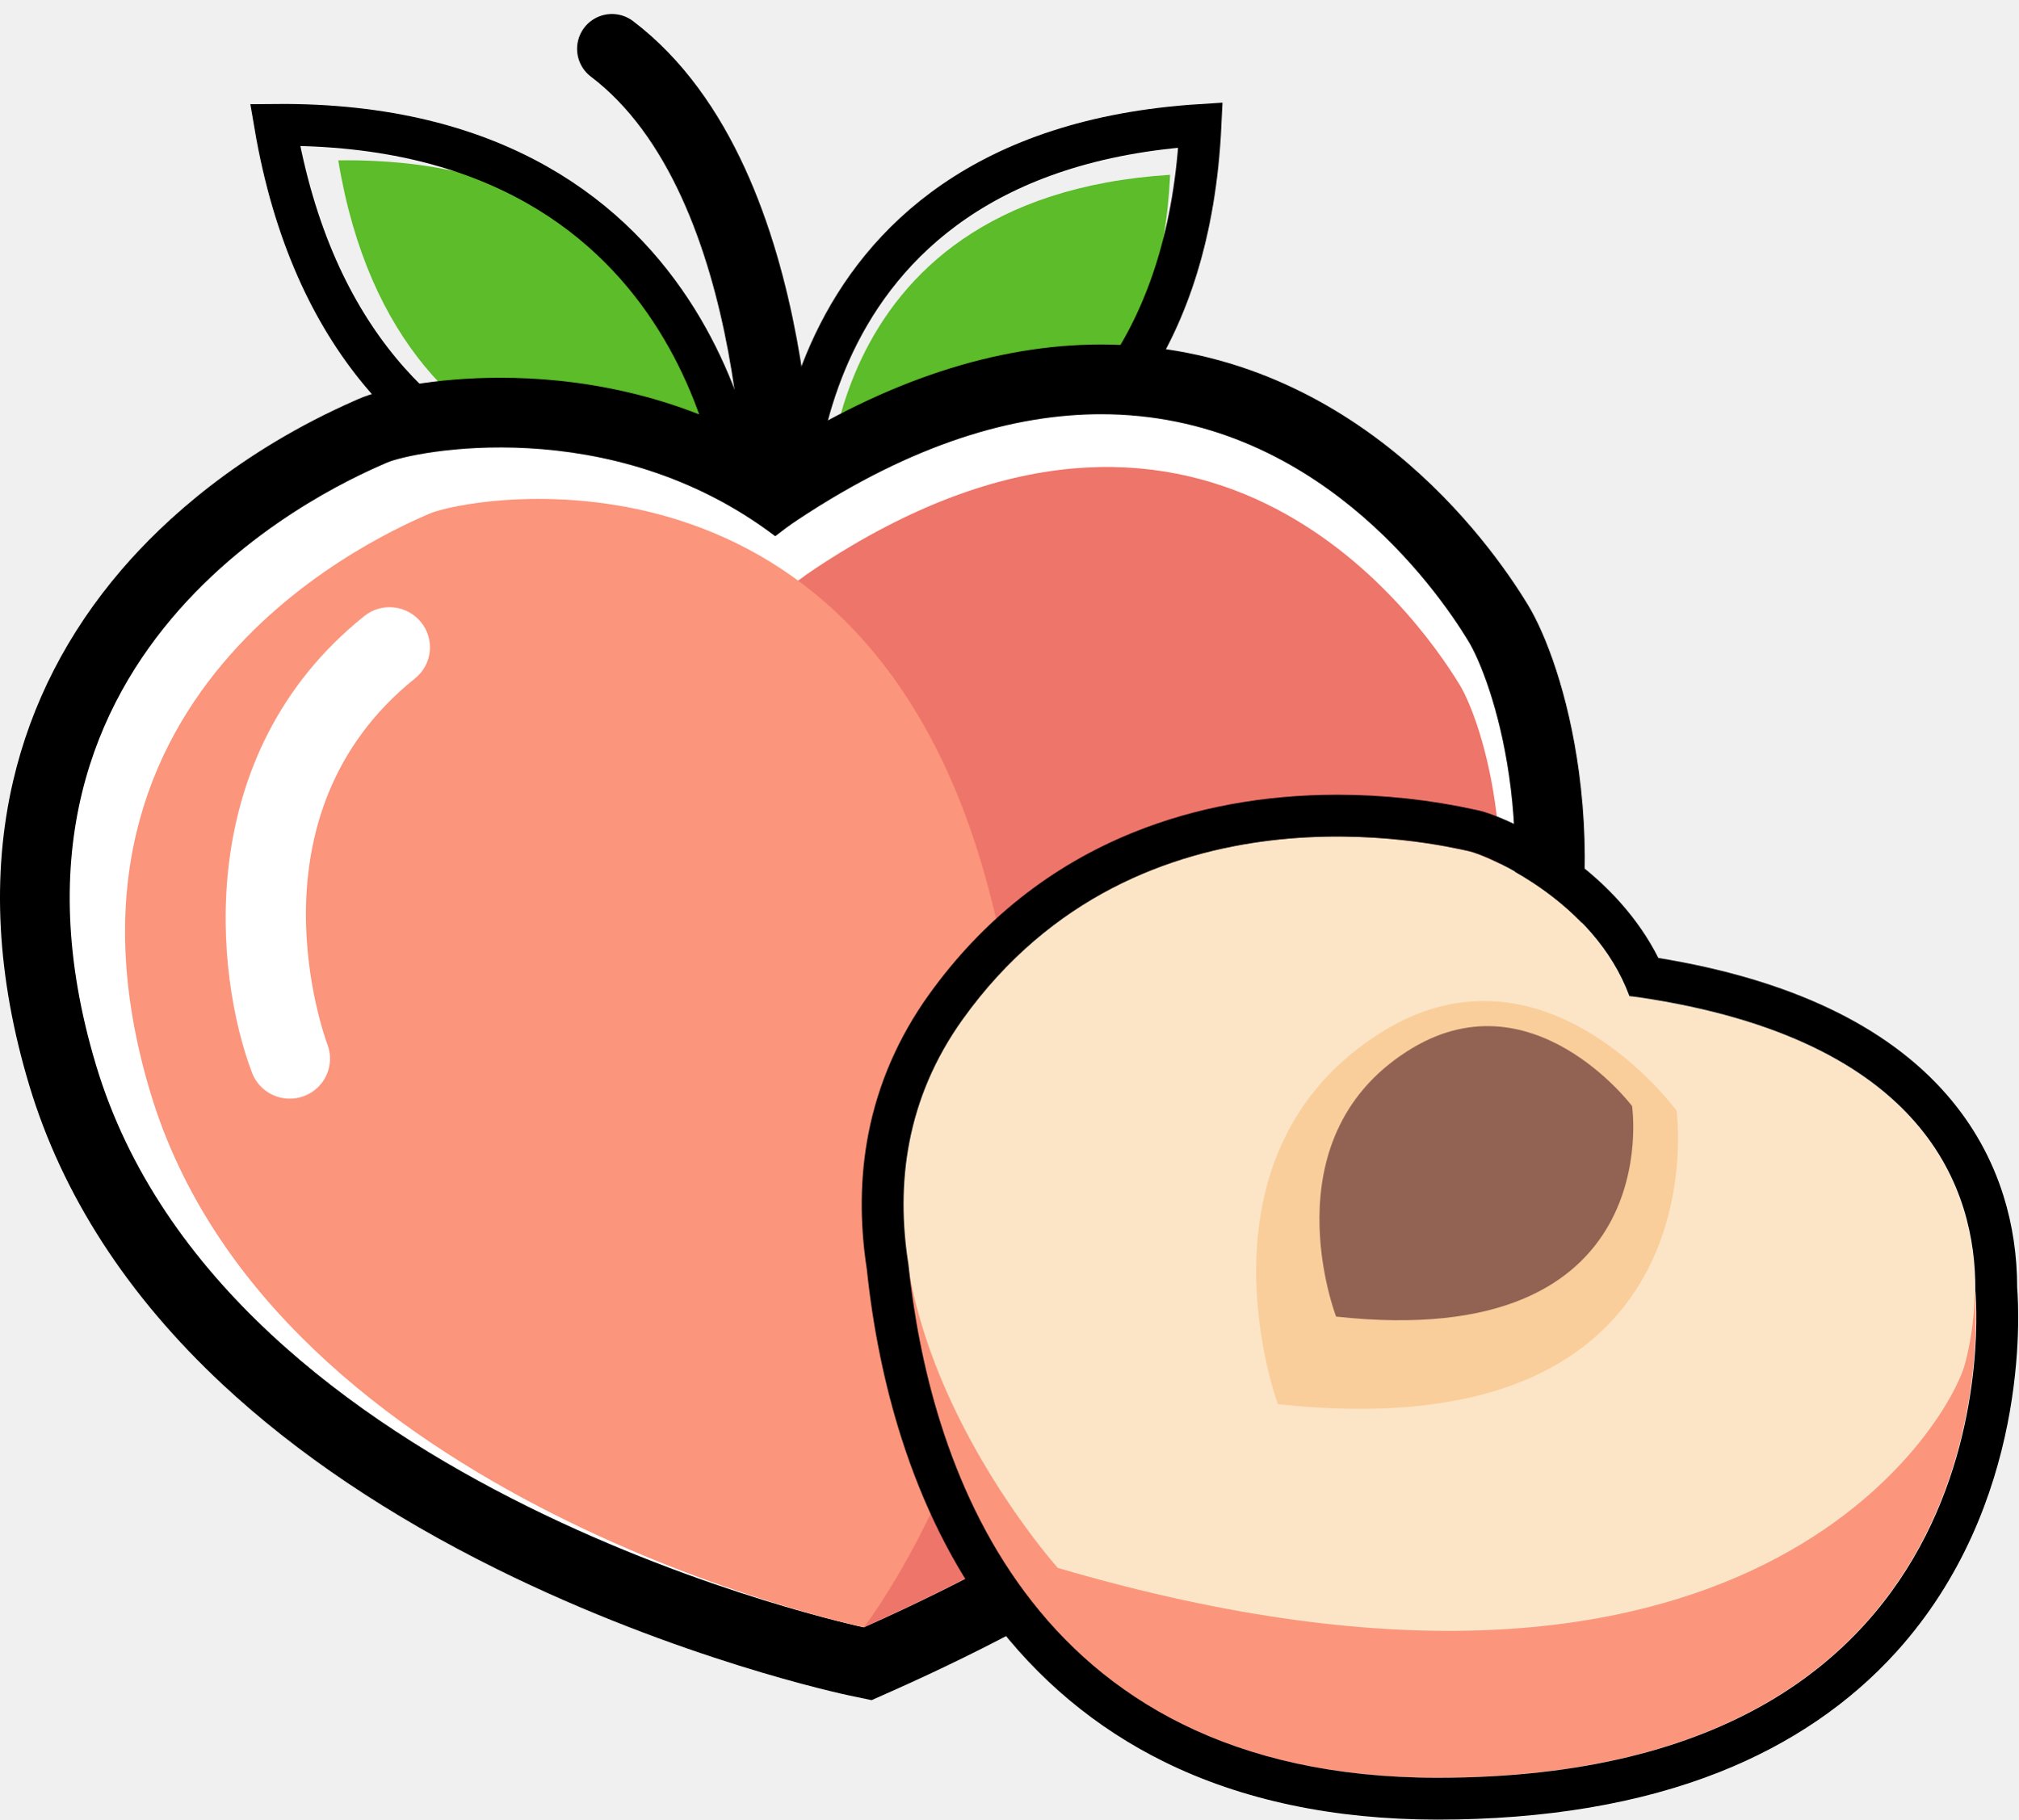
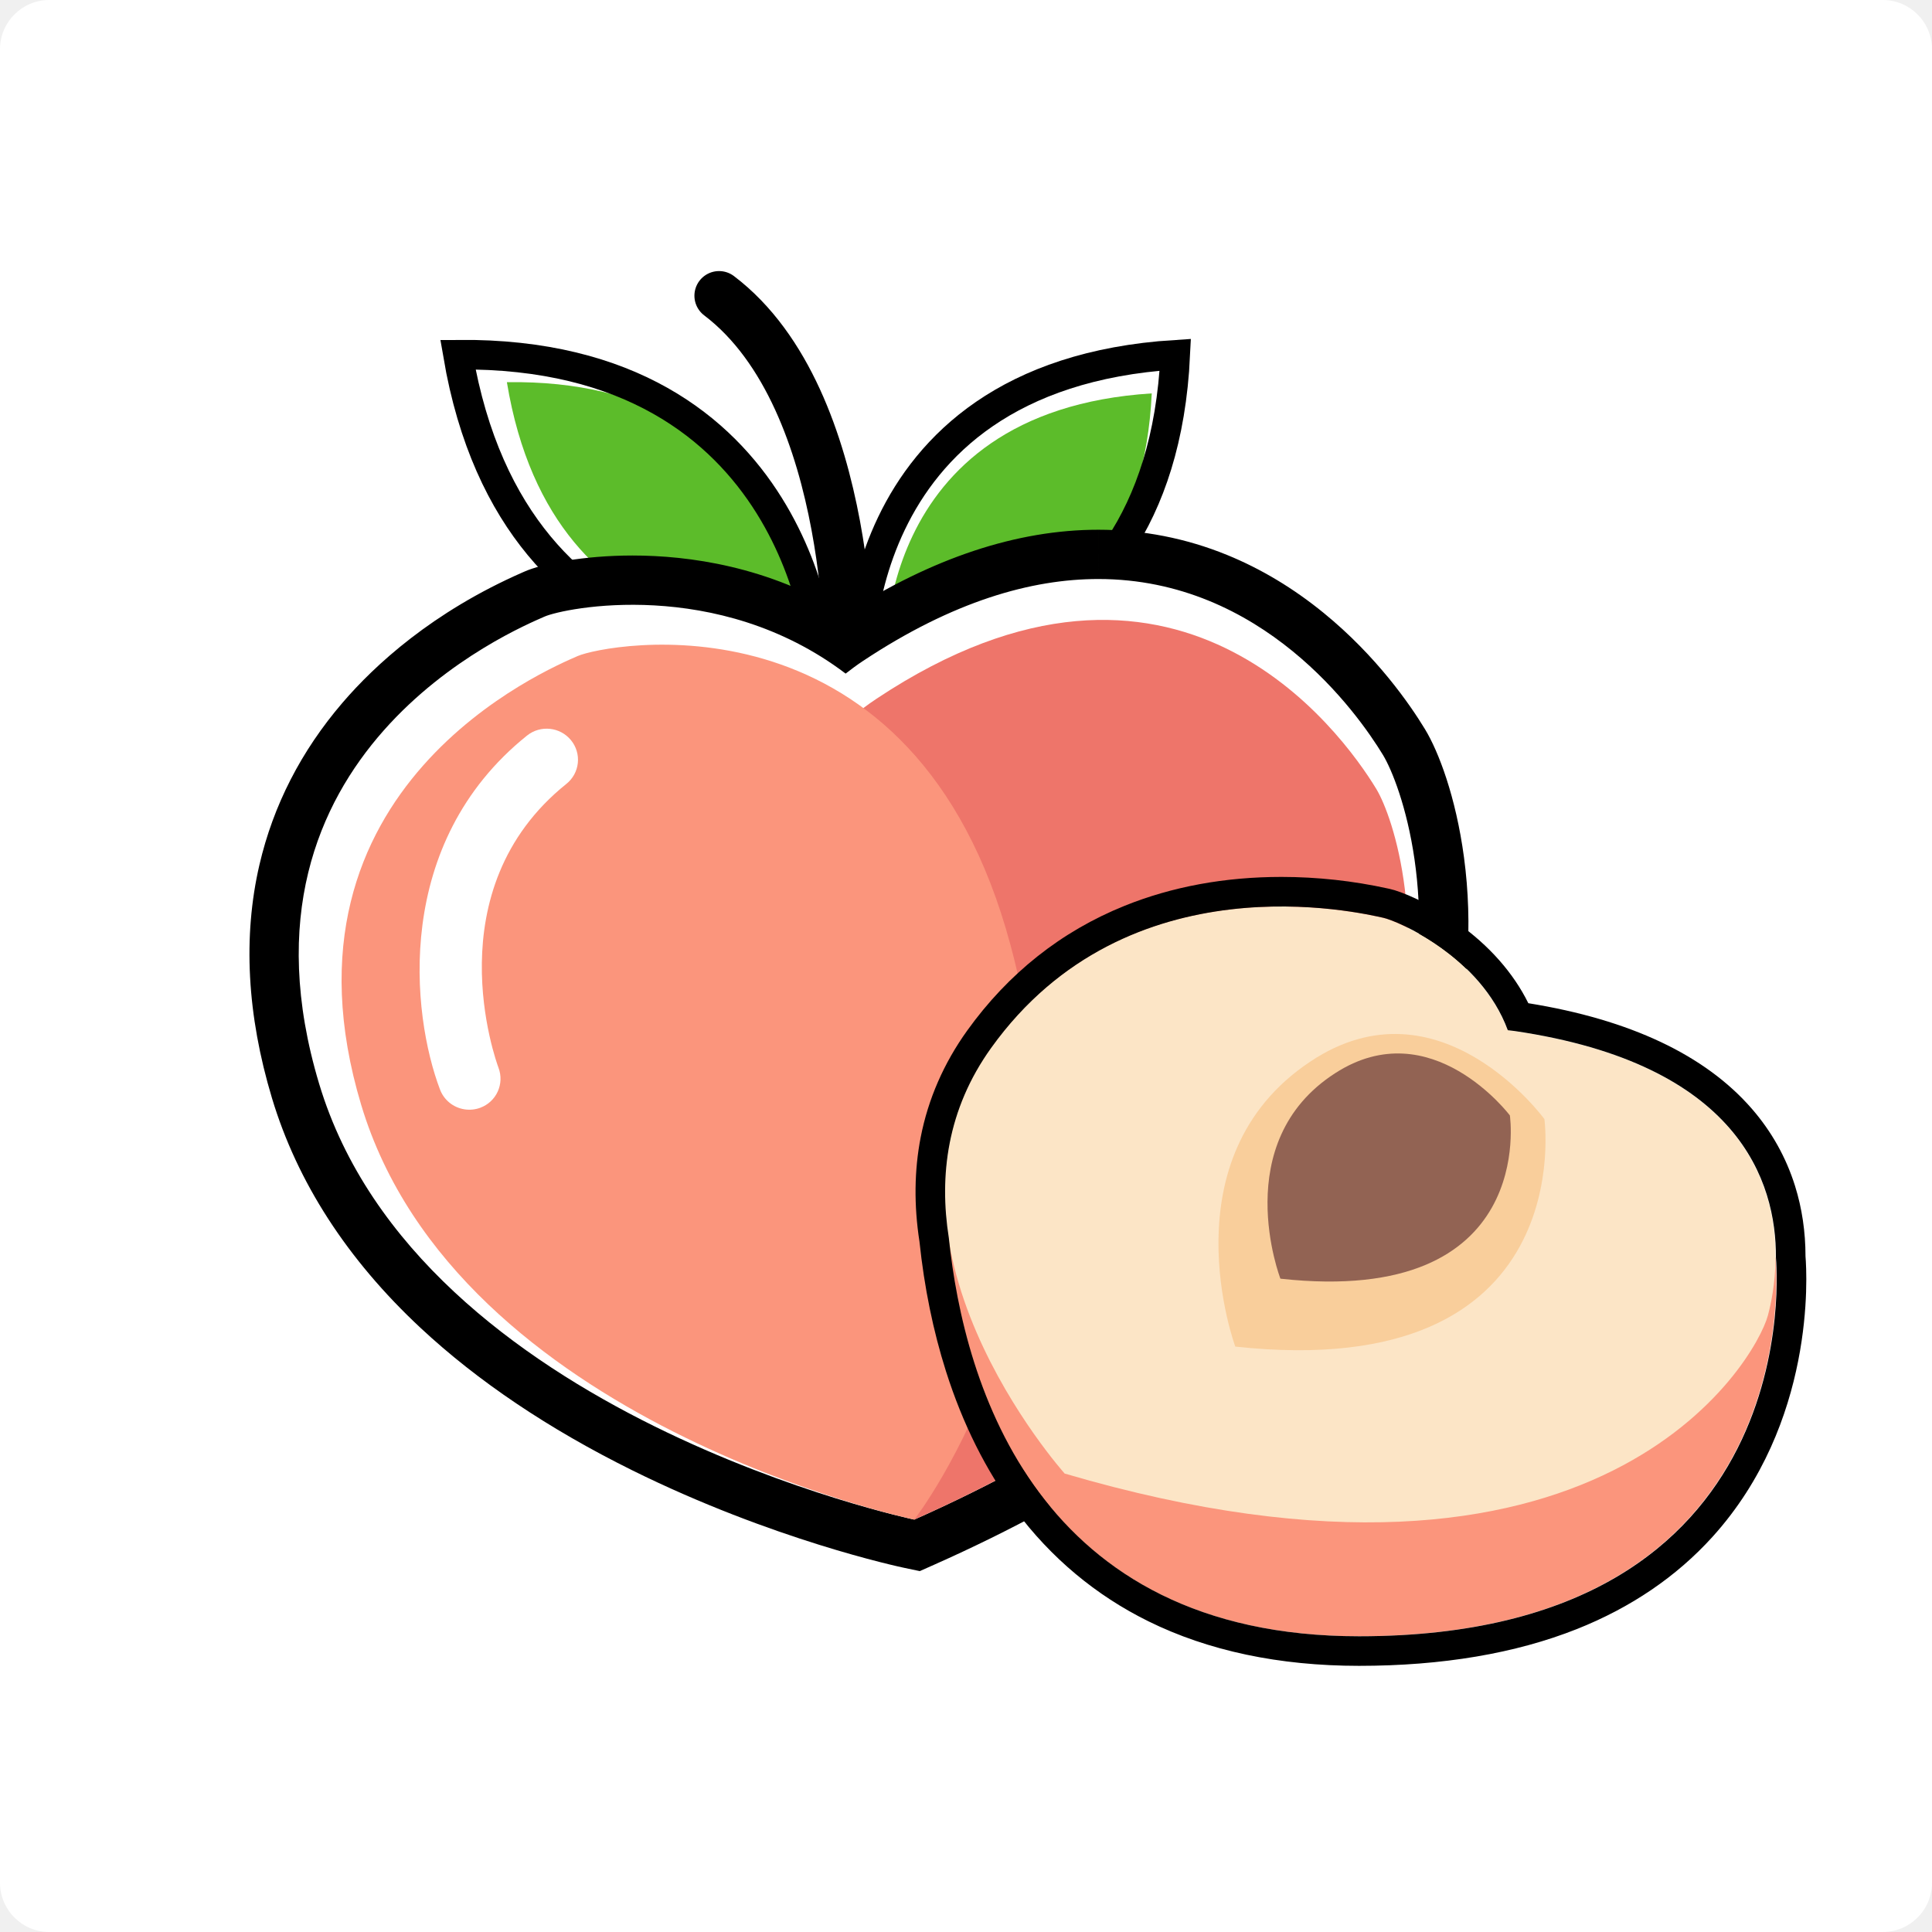
- <svg xmlns="http://www.w3.org/2000/svg" width="144.707" height="130.496" viewBox="0 0 144.707 130.496">
-   <g id="Group_1515" data-name="Group 1515" transform="translate(-794.402 -379.237)">
-     <g id="Group_1514" data-name="Group 1514">
-       <g id="Group_1447" data-name="Group 1447" transform="translate(-16.224 70.41)">
-         <path id="Path_3798" data-name="Path 3798" d="M887.868,320.255c-1.239,26.115-24.635,25.03-24.635,25.03S861.776,321.91,887.868,320.255Z" transform="translate(6.657 1.108)" fill="#5cbc2a" />
-         <path id="Path_3799" data-name="Path 3799" d="M890.347,317.121c-1.47,31.019-29.26,29.731-29.26,29.731S859.356,319.086,890.347,317.121Z" transform="translate(6.356 0.67)" fill="none" stroke="#000" stroke-miterlimit="10" stroke-width="3" />
-         <path id="Path_3800" data-name="Path 3800" d="M832.516,319.347c26.71-.393,27.987,23.4,27.987,23.4S836.856,345.7,832.516,319.347Z" transform="translate(2.363 0.981)" fill="#5cbc2a" />
-         <path id="Path_3801" data-name="Path 3801" d="M828.543,317.114c31.933-.294,33.615,28.11,33.615,28.11S833.906,348.595,828.543,317.114Z" transform="translate(1.807 0.669)" fill="none" stroke="#000" stroke-miterlimit="10" stroke-width="3" />
-         <path id="Path_3802" data-name="Path 3802" d="M861.774,347.595s.686-25.61-12.042-35.265" transform="translate(4.771 0)" fill="none" stroke="#000" stroke-linecap="round" stroke-miterlimit="10" stroke-width="5" />
-         <g id="Path_3803" data-name="Path 3803" transform="translate(0 3.215)" fill="#fff" stroke-miterlimit="10">
-           <path d="M 872.841 424.931 L 872.05 424.765 C 871.928 424.74 869.018 424.124 864.516 422.723 C 860.378 421.436 854.048 419.21 847.388 415.914 C 839.848 412.183 833.426 407.866 828.3 403.084 C 821.786 397.008 817.351 390.159 815.118 382.729 C 812.915 375.396 812.537 368.493 813.997 362.213 C 815.197 357.048 817.635 352.297 821.243 348.094 C 824.086 344.782 829.157 340.097 837.171 336.587 C 837.234 336.559 837.289 336.535 837.336 336.514 C 838.481 336.007 841.98 335.203 846.497 335.203 C 851.667 335.203 859.13 336.239 866.188 340.98 C 866.271 340.923 866.354 340.868 866.436 340.813 C 874.429 335.509 882.217 332.819 889.582 332.819 C 893.422 332.819 897.168 333.553 900.716 335 C 903.663 336.201 906.496 337.903 909.137 340.059 C 913.782 343.85 916.71 348.093 918.043 350.285 C 919.132 352.076 920.656 356.047 921.365 361.339 C 921.764 364.312 921.86 367.362 921.65 370.404 C 921.401 374.004 920.722 377.6 919.63 381.094 C 917.136 389.073 912.5 396.562 905.852 403.354 C 902.048 407.24 897.531 410.942 892.426 414.357 C 886.912 418.045 880.571 421.492 873.579 424.603 L 872.841 424.931 Z" stroke="none" />
-           <path d="M 889.582 335.319 C 883.393 335.319 876.14 337.374 867.819 342.896 C 867.256 343.269 866.726 343.664 866.211 344.067 C 854.349 335.076 840.171 337.993 838.348 338.8 C 835.697 339.974 808.289 351.317 817.513 382.01 C 826.735 412.702 872.563 422.318 872.563 422.318 C 931.538 396.082 919.229 357.048 915.906 351.584 C 913.546 347.701 904.773 335.32 889.582 335.319 M 889.581 330.319 L 889.581 335.319 L 889.581 330.319 C 893.748 330.32 897.811 331.116 901.66 332.685 C 904.837 333.981 907.884 335.81 910.717 338.122 C 915.652 342.15 918.763 346.658 920.179 348.986 C 921.452 351.08 923.083 355.337 923.843 361.007 C 924.264 364.147 924.365 367.366 924.144 370.576 C 923.882 374.37 923.166 378.16 922.016 381.84 C 919.403 390.199 914.566 398.026 907.639 405.103 C 903.715 409.112 899.064 412.925 893.816 416.435 C 888.184 420.202 881.717 423.719 874.596 426.887 L 873.119 427.544 L 871.536 427.212 C 871.043 427.108 859.308 424.603 846.279 418.155 C 838.521 414.316 831.899 409.86 826.595 404.912 C 819.753 398.53 815.086 391.309 812.724 383.449 C 810.393 375.693 810.002 368.358 811.562 361.647 C 812.854 356.086 815.473 350.978 819.346 346.466 C 822.358 342.956 827.722 337.996 836.167 334.297 C 836.227 334.271 836.279 334.248 836.324 334.228 C 837.983 333.494 841.874 332.703 846.497 332.703 C 851.682 332.703 859.028 333.682 866.171 338.004 C 874.195 332.904 882.064 330.319 889.581 330.319 Z" stroke="none" fill="#000" />
+ <svg xmlns="http://www.w3.org/2000/svg" width="196" height="196" viewBox="0 0 196 196">
+   <g id="Group_1967" data-name="Group 1967" transform="translate(-3202 -166)">
+     <g id="Group_1949" data-name="Group 1949">
+       <g id="Group_1933" data-name="Group 1933" transform="translate(2905 97)">
+         <rect id="Rectangle_1254" data-name="Rectangle 1254" width="196" height="196" rx="5" transform="translate(297 69)" fill="#fff" />
+       </g>
+     </g>
+     <g id="Group_1899" data-name="Group 1899" transform="translate(2432.904 -186.74)">
+       <g id="Group_1514" data-name="Group 1514" transform="translate(799.4 382.74)">
+         <g id="Group_1447" data-name="Group 1447">
+           <path id="Path_3798" data-name="Path 3798" d="M890.255,320.255c-1.359,28.643-27.019,27.453-27.019,27.453S861.636,322.07,890.255,320.255Z" transform="translate(-803.715 -310.347)" fill="#5cbc2a" />
+           <path id="Path_3799" data-name="Path 3799" d="M893.182,317.121c-1.613,34.022-32.093,32.609-32.093,32.609S859.19,319.276,893.182,317.121Z" transform="translate(-804.253 -311.131)" fill="none" stroke="#000" stroke-miterlimit="10" stroke-width="3" />
+           <path id="Path_3800" data-name="Path 3800" d="M832.516,319.347c29.3-.431,30.7,25.669,30.7,25.669S837.277,348.257,832.516,319.347Z" transform="translate(-811.397 -310.576)" fill="#5cbc2a" />
+           <path id="Path_3801" data-name="Path 3801" d="M828.543,317.114c35.024-.323,36.87,30.831,36.87,30.831S834.425,351.643,828.543,317.114Z" transform="translate(-812.391 -311.133)" fill="none" stroke="#000" stroke-miterlimit="10" stroke-width="3" />
+           <path id="Path_3802" data-name="Path 3802" d="M862.94,351.009s.753-28.09-13.207-38.679" transform="translate(-807.089 -312.33)" fill="none" stroke="#000" stroke-linecap="round" stroke-miterlimit="10" stroke-width="5" />
+           <g id="Path_3803" data-name="Path 3803" transform="translate(-815.623 -306.578)" fill="#fff" stroke-miterlimit="10">
+             <path d="M 878.353 433.353 L 877.562 433.187 C 877.429 433.159 874.248 432.486 869.321 430.954 C 864.791 429.545 857.861 427.108 850.57 423.499 C 842.322 419.417 835.298 414.696 829.692 409.467 C 822.58 402.832 817.738 395.357 815.301 387.249 C 812.897 379.247 812.484 371.718 814.075 364.872 C 815.383 359.245 818.039 354.069 821.971 349.488 C 825.072 345.875 830.606 340.763 839.354 336.931 C 839.423 336.901 839.484 336.874 839.536 336.851 C 840.774 336.303 844.569 335.434 849.485 335.434 C 855.155 335.434 863.353 336.576 871.084 341.821 C 871.22 341.727 871.355 341.636 871.489 341.546 C 880.216 335.755 888.712 332.819 896.742 332.819 C 900.922 332.819 905 333.618 908.862 335.193 C 912.072 336.502 915.159 338.356 918.036 340.705 C 923.103 344.84 926.298 349.469 927.751 351.859 C 928.933 353.804 930.589 358.122 931.362 363.89 C 931.797 367.135 931.902 370.464 931.672 373.784 C 931.401 377.713 930.659 381.639 929.467 385.453 C 926.743 394.167 921.679 402.349 914.414 409.771 C 910.254 414.022 905.312 418.071 899.727 421.807 C 893.69 425.845 886.748 429.619 879.092 433.025 L 878.353 433.353 Z" stroke="none" />
+             <path d="M 896.742 335.319 C 889.954 335.319 881.999 337.573 872.872 343.629 C 872.255 344.039 871.673 344.472 871.108 344.914 C 858.099 335.053 842.547 338.252 840.548 339.137 C 837.64 340.425 807.579 352.865 817.696 386.53 C 827.811 420.193 878.076 430.741 878.076 430.741 C 942.76 401.965 929.259 359.151 925.615 353.158 C 923.026 348.9 913.403 335.321 896.742 335.319 M 896.74 330.319 L 896.74 335.319 L 896.741 330.319 C 901.248 330.32 905.643 331.181 909.806 332.878 C 913.246 334.281 916.547 336.263 919.617 338.769 C 924.973 343.14 928.351 348.033 929.887 350.561 C 931.258 352.815 933.016 357.414 933.84 363.558 C 934.297 366.97 934.407 370.468 934.167 373.956 C 933.882 378.08 933.104 382.199 931.853 386.199 C 929.01 395.294 923.744 403.813 916.201 411.52 C 911.92 415.893 906.845 420.054 901.117 423.885 C 894.962 428.002 887.894 431.845 880.108 435.309 L 878.631 435.966 L 877.049 435.634 C 876.51 435.521 863.697 432.786 849.461 425.74 C 840.995 421.55 833.77 416.69 827.987 411.295 C 820.546 404.355 815.473 396.506 812.907 387.969 C 810.375 379.544 809.949 371.582 811.64 364.306 C 813.039 358.283 815.877 352.749 820.074 347.86 C 823.345 344.049 829.171 338.662 838.35 334.641 C 838.417 334.612 838.474 334.587 838.524 334.565 C 840.299 333.779 844.486 332.934 849.485 332.934 C 855.17 332.934 863.249 334.018 871.07 338.835 C 879.88 333.183 888.511 330.319 896.74 330.319 Z" stroke="none" fill="#000" />
+           </g>
+           <path id="Path_3804" data-name="Path 3804" d="M868.849,429.91s-34.1-63.189-3.812-83.29,47.174,3.4,50.674,9.155S931,402.262,868.849,429.91Z" transform="translate(-806.397 -305.748)" fill="#ee756a" />
+           <path id="Path_3805" data-name="Path 3805" d="M877.2,429.408s-46.39-9.729-56.109-42.072,19.163-44.3,21.957-45.534,33.143-7.18,43.443,27.651S877.2,429.408,877.2,429.408Z" transform="translate(-814.752 -305.245)" fill="#fb957c" />
+           <g id="Group_1446" data-name="Group 1446" transform="translate(65.529 61.962)">
+             <path id="Path_3806" data-name="Path 3806" d="M874.628,381.067a5.688,5.688,0,0,0-6.514,5.945c.723,13.952,6.391,44.133,41.909,44.133,46.194,0,42.292-38.415,42.292-38.415Z" transform="translate(-868.021 -357.11)" fill="#fb957c" />
+             <path id="Path_3807" data-name="Path 3807" d="M877.779,416.95s15.187-49.376,45.619-44.895,26.957,24.325,25.714,28.884S932.21,432.939,877.779,416.95Z" transform="translate(-865.601 -359.421)" fill="#fce5c6" />
+             <path id="Path_3808" data-name="Path 3808" d="M880.216,419.421s-21.369-23.851-7.495-43.185,37.455-13.706,39.784-13.2,23.141,9.592,8.108,30.346S880.216,419.421,880.216,419.421Z" transform="translate(-868.038 -361.892)" fill="#fce5c6" />
+             <path id="Path_3809" data-name="Path 3809" d="M891.965,403.952s-7.087-19.146,7.61-28.913c13.113-8.764,23.748,5.83,23.748,5.83S927.051,407.758,891.965,403.952Z" transform="translate(-862.479 -359.303)" fill="#f9ce9b" />
+             <path id="Path_3810" data-name="Path 3810" d="M920.465,374.463" transform="translate(-854.921 -358.746)" fill="none" stroke="#000" stroke-miterlimit="10" stroke-width="5" />
+             <path id="Path_3811" data-name="Path 3811" d="M895.547,396.666s-5.346-13.851,5.568-20.855c9.738-6.282,17.71,4.294,17.71,4.294S921.7,399.538,895.547,396.666Z" transform="translate(-861.483 -358.907)" fill="#926353" />
+           </g>
+           <g id="Path_3812" data-name="Path 3812" transform="translate(-802.5 -299.929)" fill="none" stroke-linecap="round" stroke-linejoin="round">
+             <path d="M952.362,397.52c.048-7.716-3.756-19.646-26.5-22.994-.235-.035-.468-.056-.7-.085-2.772-7.529-11.193-11.1-12.627-11.406-2.329-.505-25.912-6.132-39.784,13.2a25.244,25.244,0,0,0-4.3,19.267c1.554,14.96,8.988,40.423,41.617,40.423C956.034,435.927,952.4,397.9,952.362,397.52Z" stroke="none" />
+             <path d="M 910.069 435.927 C 956.034 435.927 952.4 397.899 952.362 397.52 C 952.41 389.804 948.607 377.875 925.863 374.527 C 925.628 374.492 925.395 374.47 925.16 374.442 C 922.389 366.913 913.967 363.346 912.533 363.036 C 910.204 362.531 886.621 356.904 872.749 376.237 C 868.25 382.508 867.468 389.25 868.452 395.504 C 870.006 410.464 877.44 435.927 910.069 435.927 M 910.069 438.927 C 901.963 438.927 894.771 437.405 888.692 434.404 C 883.355 431.77 878.816 427.972 875.201 423.117 C 872.228 419.123 869.86 414.386 868.163 409.039 C 866.867 404.957 865.964 400.534 865.476 395.891 C 864.906 392.209 864.947 388.646 865.6 385.302 C 866.356 381.43 867.941 377.792 870.312 374.488 C 874.484 368.673 879.863 364.41 886.299 361.817 C 891.118 359.876 896.465 358.892 902.192 358.892 C 905.825 358.892 909.47 359.289 913.025 360.073 L 913.169 360.104 C 914.333 360.356 917.138 361.492 920.084 363.587 C 923.289 365.867 925.736 368.647 927.244 371.704 C 937.565 373.364 945.194 376.967 949.925 382.419 C 951.928 384.727 953.401 387.361 954.303 390.248 C 955.008 392.501 955.364 394.905 955.363 397.393 C 955.515 399.254 956.381 414.298 945.918 425.85 C 942.277 429.871 937.656 433.013 932.184 435.19 C 925.95 437.669 918.509 438.927 910.069 438.927 Z" stroke="none" fill="#000" />
+           </g>
+           <path id="Path_3813" data-name="Path 3813" d="M829.974,386.078a3.166,3.166,0,0,1-2.469-2c-2.9-7.645-4.788-24.989,8.826-35.915a3.19,3.19,0,0,1,4.462.471,3.129,3.129,0,0,1-.464,4.426c-13.429,10.777-7.159,28.09-6.885,28.822a3.136,3.136,0,0,1-1.862,4.041A3.187,3.187,0,0,1,829.974,386.078Z" transform="translate(-813.169 -303.54)" fill="#fff" />
        </g>
-         <path id="Path_3804" data-name="Path 3804" d="M867.406,421.854s-31.092-57.612-3.475-75.938,43.01,3.1,46.2,8.347S924.068,396.646,867.406,421.854Z" transform="translate(5.157 3.679)" fill="#ee756a" />
-         <path id="Path_3805" data-name="Path 3805" d="M872.076,421.574s-42.3-8.87-51.157-38.358,17.472-40.387,20.019-41.515,30.218-6.546,39.609,25.21S872.076,421.574,872.076,421.574Z" transform="translate(0.487 3.96)" fill="#fb957c" />
-         <g id="Group_1446" data-name="Group 1446" transform="translate(875.368 368.823)">
-           <path id="Path_3806" data-name="Path 3806" d="M874.052,381.061a5.186,5.186,0,0,0-5.939,5.42c.659,12.721,5.827,40.238,38.21,40.238,42.117,0,38.559-35.024,38.559-35.024Z" transform="translate(-868.028 -359.219)" fill="#fb957c" />
-           <path id="Path_3807" data-name="Path 3807" d="M877.779,412.962s13.847-45.017,41.592-40.932,24.578,22.178,23.445,26.334S927.406,427.54,877.779,412.962Z" transform="translate(-866.676 -360.51)" fill="#fce5c6" />
-           <path id="Path_3808" data-name="Path 3808" d="M879.141,414.344s-19.482-21.746-6.833-39.373,34.149-12.5,36.273-12.036,21.1,8.745,7.392,27.668S879.141,414.344,879.141,414.344Z" transform="translate(-868.038 -361.892)" fill="#fce5c6" />
-           <path id="Path_3809" data-name="Path 3809" d="M891.814,401.153s-6.462-17.456,6.938-26.361c11.956-7.99,21.651,5.315,21.651,5.315S923.8,404.623,891.814,401.153Z" transform="translate(-864.93 -360.445)" fill="#f9ce9b" />
-           <path id="Path_3810" data-name="Path 3810" d="M920.465,374.463" transform="translate(-860.706 -360.133)" fill="none" stroke="#000" stroke-miterlimit="10" stroke-width="5" />
-           <path id="Path_3811" data-name="Path 3811" d="M895.431,394.65s-4.874-12.628,5.077-19.014c8.878-5.728,16.147,3.915,16.147,3.915S919.273,397.268,895.431,394.65Z" transform="translate(-864.374 -360.224)" fill="#926353" />
-         </g>
-         <g id="Path_3812" data-name="Path 3812" transform="translate(7.336 6.932)" fill="none" stroke-linecap="round" stroke-linejoin="round">
-           <path d="M944.923,394.376c.043-7.035-3.424-17.912-24.16-20.964-.214-.032-.426-.051-.641-.077-2.527-6.864-10.205-10.116-11.513-10.4-2.123-.461-23.625-5.591-36.272,12.036a23.015,23.015,0,0,0-3.918,17.566c1.417,13.64,8.194,36.855,37.943,36.855C948.271,429.392,944.957,394.721,944.923,394.376Z" stroke="none" />
-           <path d="M 906.363 429.392 C 948.271 429.392 944.957 394.721 944.923 394.376 C 944.966 387.34 941.499 376.464 920.762 373.411 C 920.548 373.379 920.336 373.36 920.122 373.334 C 917.595 366.47 909.917 363.218 908.609 362.935 C 906.486 362.474 884.985 357.344 872.337 374.971 C 868.234 380.688 867.522 386.835 868.419 392.537 C 869.836 406.177 876.613 429.392 906.363 429.392 M 906.363 432.392 C 898.931 432.392 892.334 430.996 886.755 428.242 C 881.851 425.821 877.681 422.332 874.36 417.871 C 871.631 414.206 869.459 409.861 867.903 404.957 C 866.717 401.221 865.889 397.173 865.443 392.924 C 864.919 389.539 864.958 386.263 865.559 383.185 C 866.255 379.617 867.716 376.265 869.899 373.222 C 873.733 367.879 878.676 363.961 884.592 361.578 C 889.017 359.796 893.925 358.892 899.18 358.892 C 902.512 358.892 905.854 359.256 909.115 359.975 L 909.245 360.003 C 910.328 360.237 912.929 361.288 915.647 363.222 C 918.563 365.296 920.799 367.82 922.198 370.598 C 931.603 372.132 938.567 375.439 942.901 380.434 C 944.751 382.566 946.112 384.999 946.945 387.666 C 947.595 389.743 947.924 391.957 947.923 394.25 C 948.066 396.021 948.83 409.8 939.243 420.384 C 935.895 424.08 931.649 426.968 926.622 428.967 C 920.907 431.24 914.091 432.392 906.363 432.392 Z" stroke="none" fill="#000" />
-         </g>
-         <path id="Path_3813" data-name="Path 3813" d="M829.573,382.67a2.886,2.886,0,0,1-2.251-1.826c-2.645-6.97-4.366-22.783,8.047-32.745a2.908,2.908,0,0,1,4.068.43,2.852,2.852,0,0,1-.423,4.035c-12.243,9.826-6.527,25.61-6.277,26.278a2.859,2.859,0,0,1-1.7,3.684A2.905,2.905,0,0,1,829.573,382.67Z" transform="translate(1.372 4.913)" fill="#fff" />
      </g>
    </g>
  </g>
</svg>
